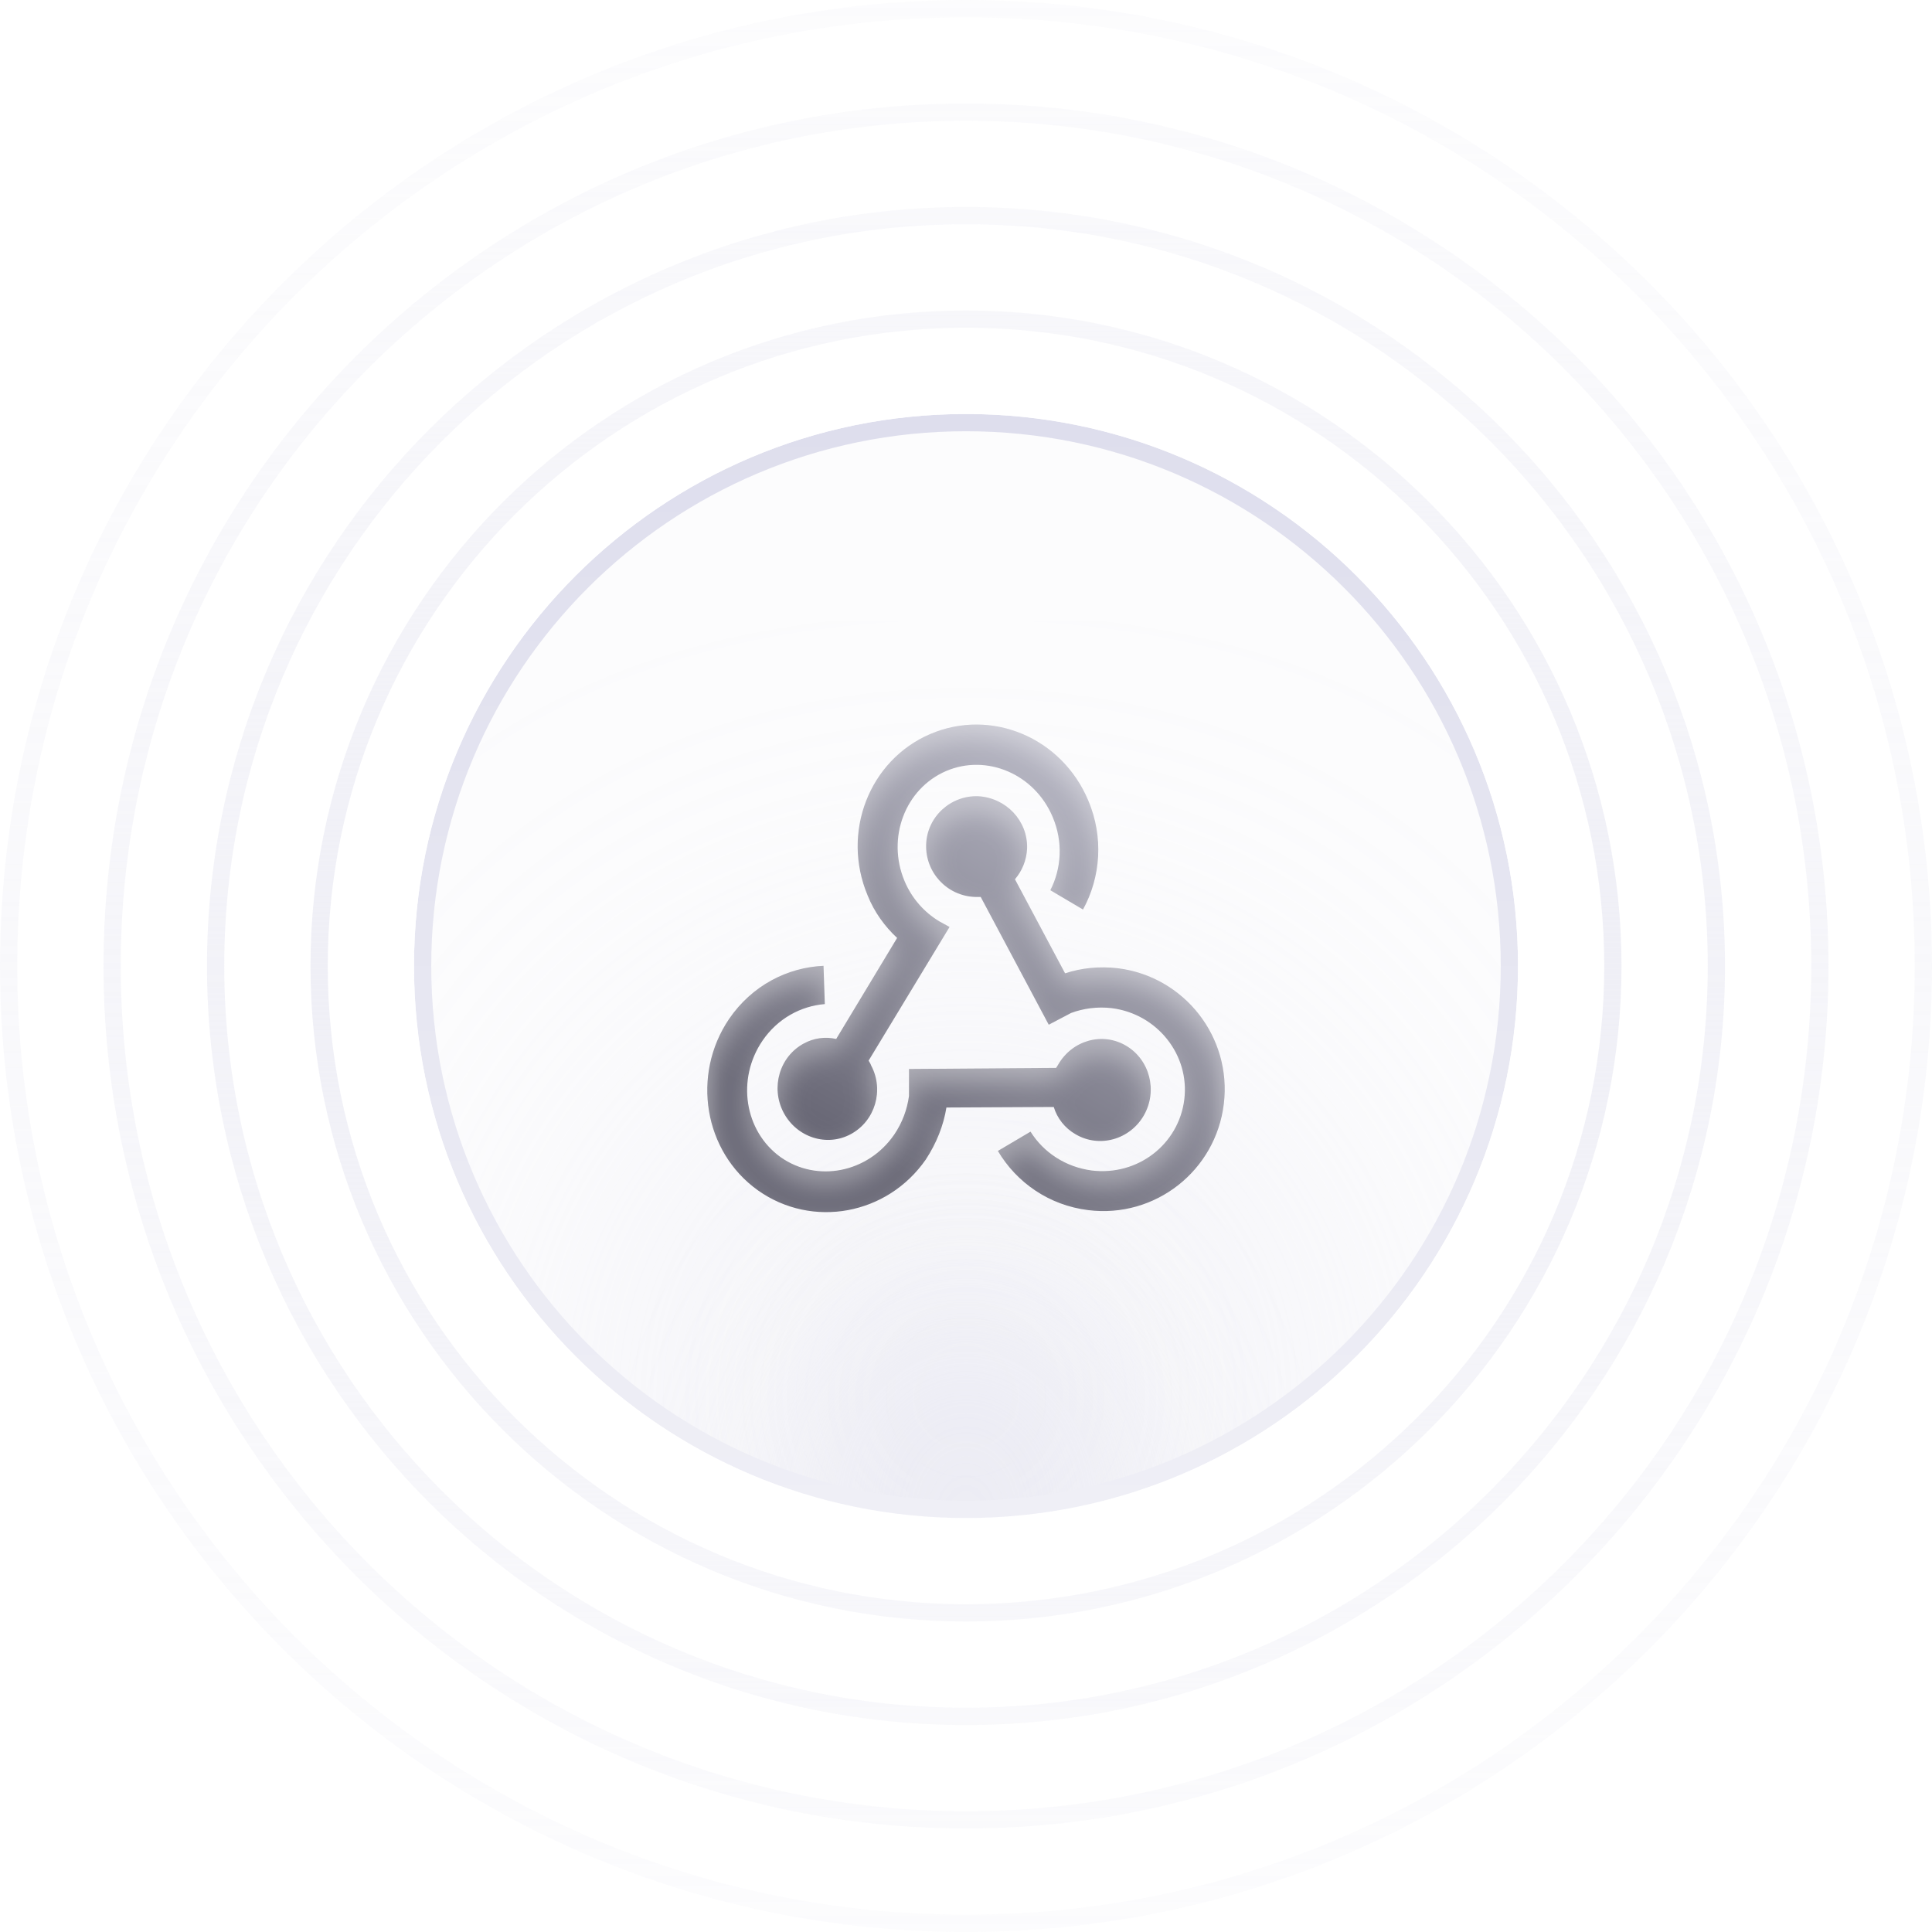
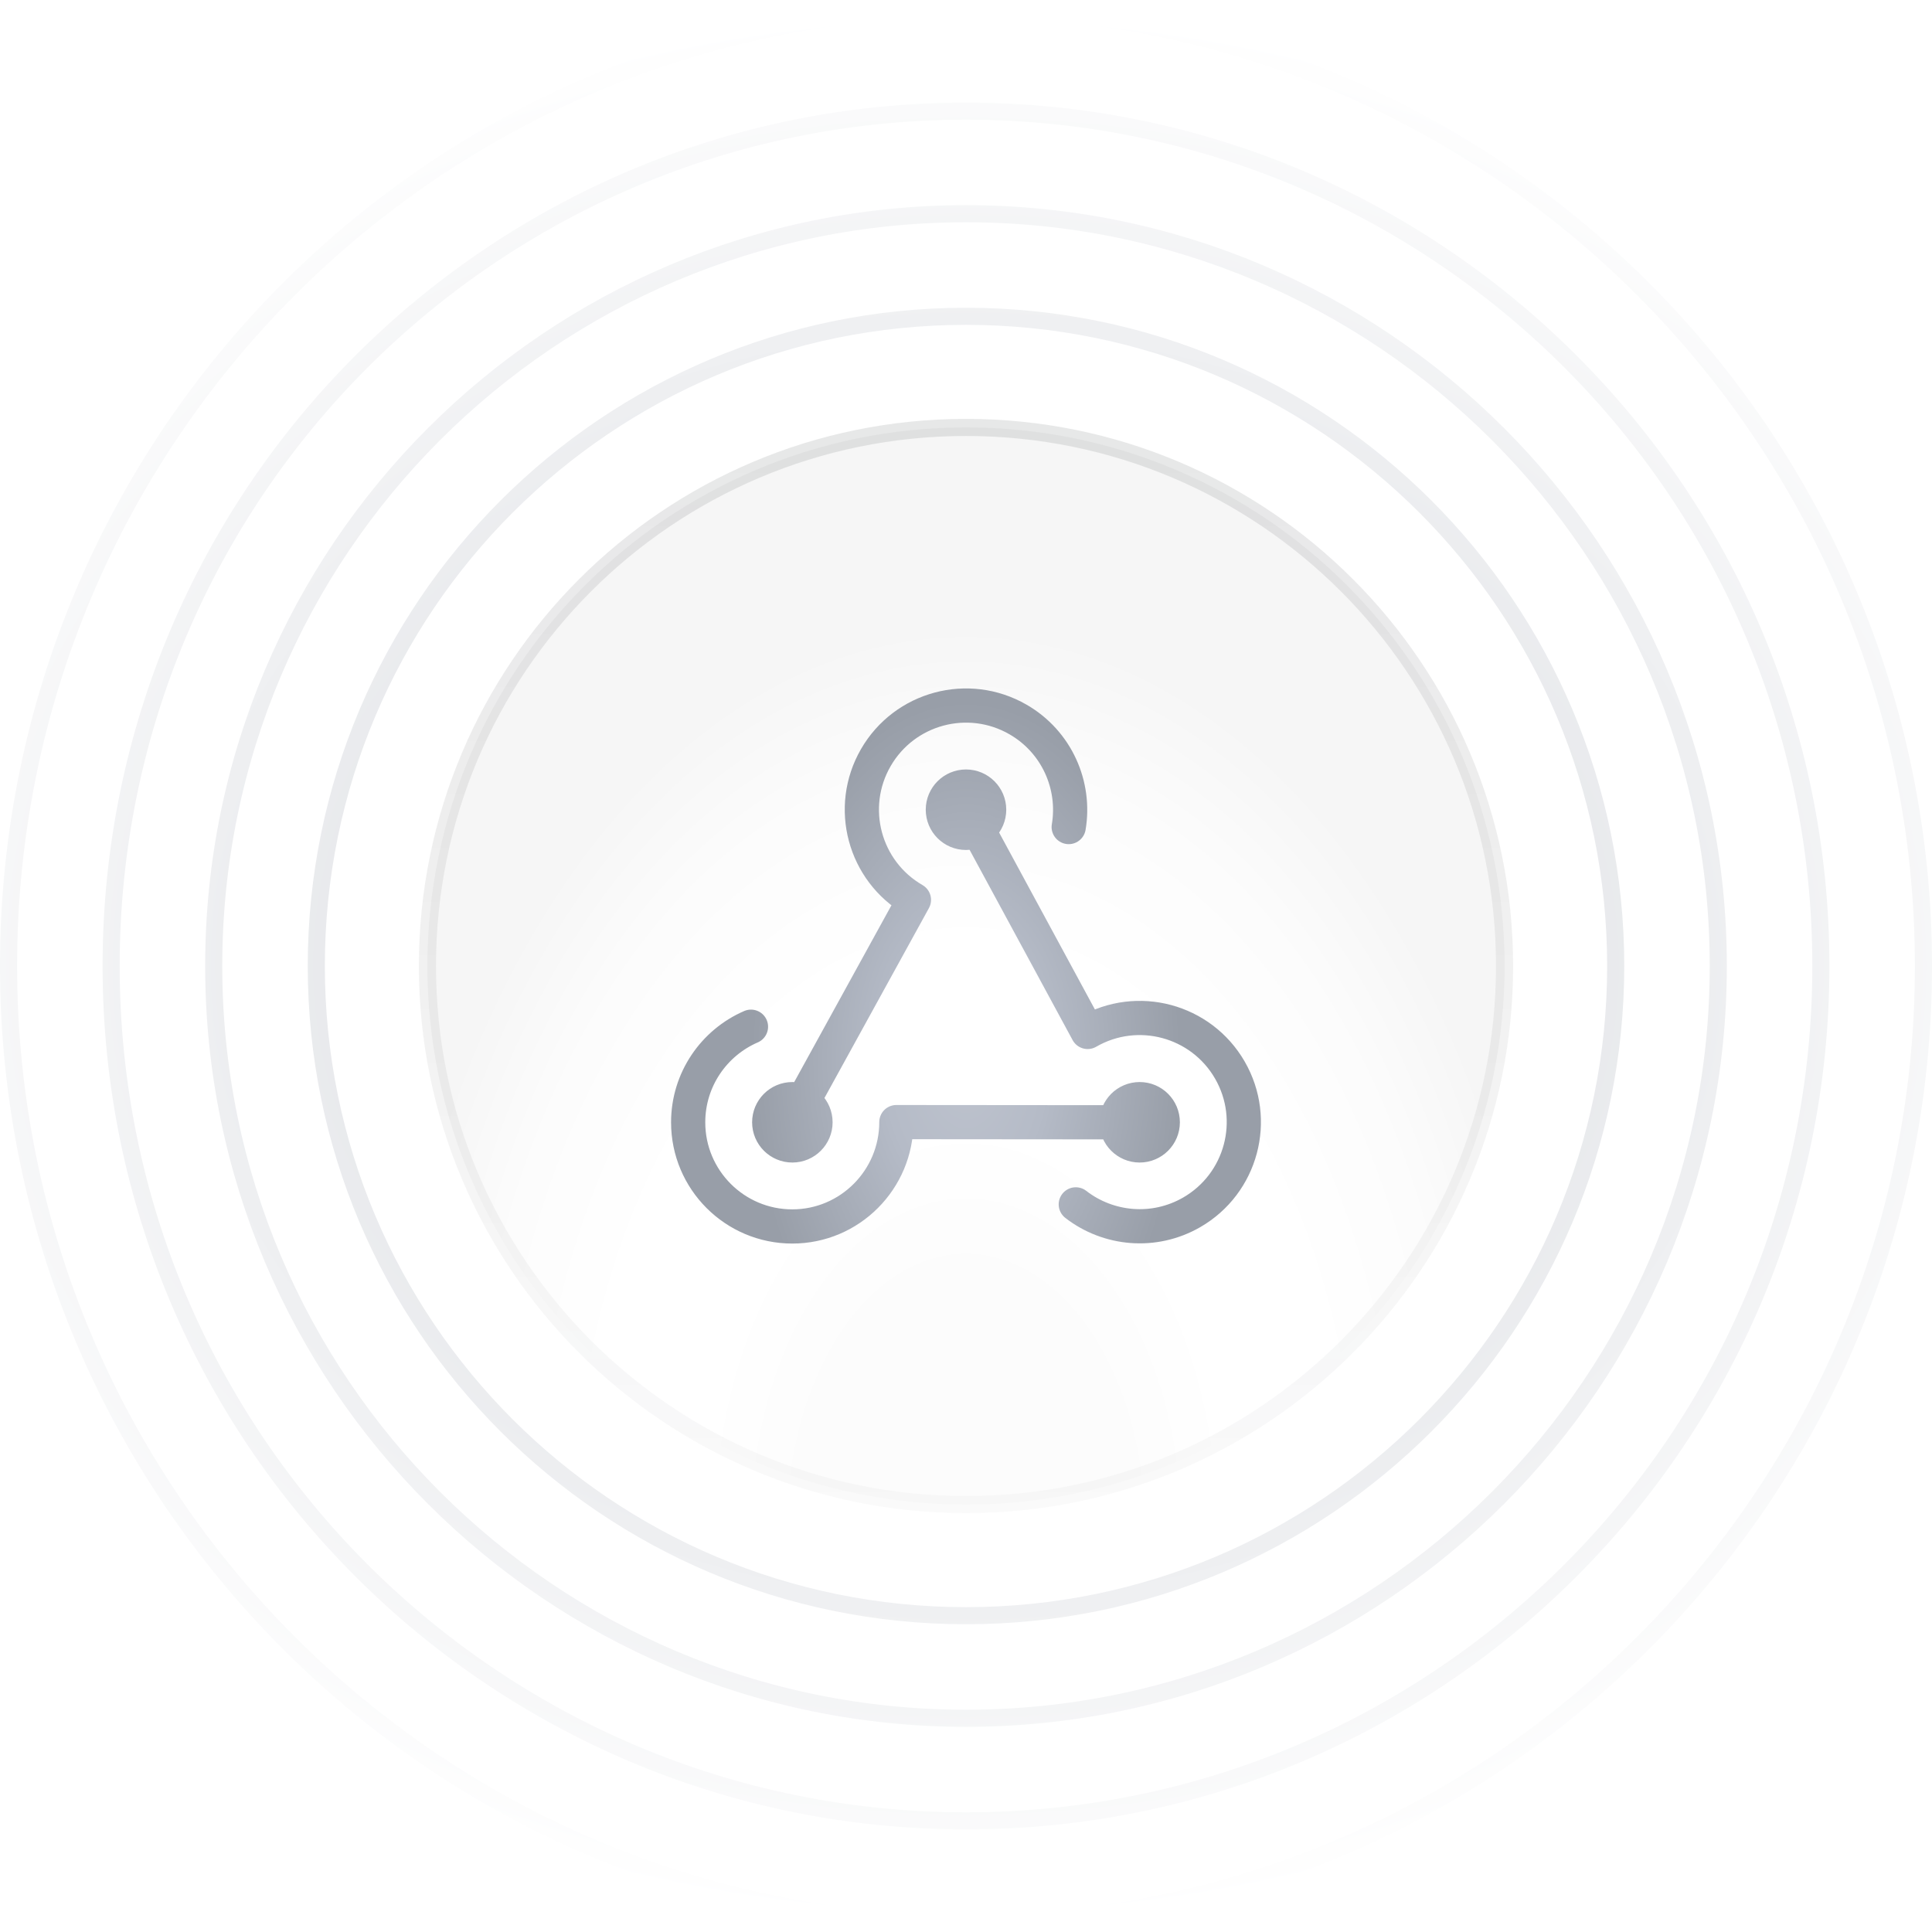
- <svg xmlns="http://www.w3.org/2000/svg" width="112" height="112" viewBox="0 0 112 112" fill="none">
-   <circle cx="56" cy="56" r="37.5" stroke="url(#paint0_linear_24994_169425)" style="" />
-   <circle opacity="0.8" cx="56" cy="56" r="43.5" stroke="url(#paint1_linear_24994_169425)" style="" />
-   <circle opacity="0.6" cx="56" cy="56" r="49.5" stroke="url(#paint2_linear_24994_169425)" style="" />
-   <circle opacity="0.4" cx="56" cy="56" r="55.5" stroke="url(#paint3_linear_24994_169425)" style="" />
-   <mask id="mask0_24994_169425" style="mask-type:alpha" maskUnits="userSpaceOnUse" x="24" y="24" width="64" height="64">
-     <circle cx="56" cy="56" r="32" fill="#131316" style="fill:#131316;fill:color(display-p3 0.075 0.075 0.086);fill-opacity:1;" />
+ <svg xmlns="http://www.w3.org/2000/svg" width="113" height="113" viewBox="0 0 113 113" fill="none">
+   <path d="M94.5 56.5C94.5 77.487 77.487 94.5 56.5 94.5C35.513 94.5 18.5 77.487 18.5 56.5C18.5 35.513 35.513 18.5 56.5 18.5C77.487 18.5 94.5 35.513 94.5 56.5Z" stroke="url(#paint0_radial_3396_386)" />
+   <path d="M100.5 56.5C100.5 80.8 80.8 100.5 56.5 100.5C32.2 100.5 12.5 80.8 12.5 56.5C12.5 32.2 32.2 12.5 56.5 12.5C80.8 12.5 100.5 32.2 100.5 56.5Z" stroke="url(#paint1_radial_3396_386)" />
+   <path d="M106.5 56.5C106.5 84.114 84.114 106.5 56.5 106.5C28.886 106.5 6.5 84.114 6.5 56.5C6.5 28.886 28.886 6.5 56.5 6.5C84.114 6.5 106.5 28.886 106.5 56.5Z" stroke="url(#paint2_radial_3396_386)" />
+   <path d="M112.5 56.5C112.5 87.428 87.428 112.5 56.5 112.5C25.572 112.5 0.5 87.428 0.5 56.5C0.5 25.572 25.572 0.5 56.5 0.5C87.428 0.5 112.5 25.572 112.5 56.5Z" stroke="url(#paint3_radial_3396_386)" />
+   <path d="M56.5 25C73.897 25 88 39.103 88 56.5C88 73.897 73.897 88 56.5 88C39.103 88 25 73.897 25 56.5C25 39.103 39.103 25 56.5 25Z" fill="url(#paint4_radial_3396_386)" />
+   <path d="M56.5 25C73.897 25 88 39.103 88 56.5C88 73.897 73.897 88 56.5 88C39.103 88 25 73.897 25 56.5C25 39.103 39.103 25 56.5 25Z" stroke="url(#paint5_linear_3396_386)" />
+   <mask id="mask0_3396_386" style="mask-type:alpha" maskUnits="userSpaceOnUse" x="39" y="40" width="35" height="33">
+     <path d="M56.5 48.714C55.752 48.714 55.146 48.107 55.146 47.359C55.146 46.611 55.752 46.005 56.5 46.005C57.248 46.005 57.854 46.611 57.854 47.359C57.854 48.107 57.248 48.714 56.5 48.714Z" fill="black" />
+     <path d="M46.344 66.995C45.596 66.995 44.99 66.388 44.99 65.641C44.99 64.893 45.596 64.287 46.344 64.287C47.092 64.287 47.698 64.893 47.698 65.641C47.698 66.388 47.092 66.995 46.344 66.995Z" fill="black" />
+     <path d="M66.656 66.995C65.908 66.995 65.302 66.388 65.302 65.641C65.302 64.893 65.908 64.287 66.656 64.287C67.404 64.287 68.01 64.893 68.01 65.641C68.01 66.388 67.404 66.995 66.656 66.995Z" fill="black" />
+     <path d="M62.507 48.373C62.918 45.935 61.811 43.391 59.545 42.083C56.632 40.401 52.907 41.399 51.225 44.312C49.544 47.225 50.542 50.95 53.455 52.632L46.962 64.436M62.921 70.442C64.819 71.915 67.495 72.181 69.704 70.906C72.617 69.224 73.615 65.499 71.933 62.586C70.251 59.673 66.526 58.675 63.614 60.357L57.204 48.517M43.924 60.051C41.762 60.987 40.25 63.139 40.25 65.644C40.25 69.008 42.977 71.734 46.34 71.734C49.704 71.734 52.427 68.994 52.427 65.63L65.302 65.641M65.302 65.641C65.302 66.388 65.908 66.995 66.656 66.995C67.404 66.995 68.01 66.388 68.01 65.641C68.01 64.893 67.404 64.287 66.656 64.287C65.908 64.287 65.302 64.893 65.302 65.641ZM56.5 48.714C55.752 48.714 55.146 48.107 55.146 47.359C55.146 46.611 55.752 46.005 56.5 46.005C57.248 46.005 57.854 46.611 57.854 47.359C57.854 48.107 57.248 48.714 56.5 48.714ZM46.344 66.995C45.596 66.995 44.99 66.388 44.99 65.641C44.99 64.893 45.596 64.287 46.344 64.287C47.092 64.287 47.698 64.893 47.698 65.641C47.698 66.388 47.092 66.995 46.344 66.995Z" stroke="black" stroke-width="2" stroke-linecap="round" stroke-linejoin="round" />
  </mask>
-   <g mask="url(#mask0_24994_169425)">
-     <circle cx="56" cy="56" r="32" fill="#FCFCFD" style="fill:#FCFCFD;fill:color(display-p3 0.988 0.988 0.992);fill-opacity:1;" />
-     <g opacity="0.3" filter="url(#filter0_f_24994_169425)">
-       <circle cx="56" cy="81" r="21" fill="#DEDEED" style="fill:#DEDEED;fill:color(display-p3 0.871 0.871 0.929);fill-opacity:1;" />
-     </g>
-     <g opacity="0.4" filter="url(#filter1_f_24994_169425)">
-       <ellipse cx="56" cy="88" rx="10" ry="13" fill="#DEDEED" style="fill:#DEDEED;fill:color(display-p3 0.871 0.871 0.929);fill-opacity:1;" />
-     </g>
-     <circle cx="56" cy="56" r="31.5" stroke="url(#paint4_linear_24994_169425)" style="" />
-   </g>
-   <g filter="url(#filter2_i_24994_169425)">
-     <path d="M53.672 67.217C51.44 70.432 47.084 71.24 43.934 69.003C40.8 66.767 40.067 62.309 42.268 59.063C43.598 57.122 45.647 56.081 47.741 55.988L47.817 58.209C46.426 58.318 45.081 59.048 44.209 60.321C42.681 62.558 43.155 65.571 45.249 67.078C47.359 68.569 50.309 67.994 51.838 65.773C52.312 65.074 52.587 64.313 52.694 63.536V61.968L61.224 61.906L61.331 61.735C62.142 60.306 63.9 59.809 65.275 60.617C66.651 61.424 67.125 63.226 66.315 64.655C65.505 66.068 63.731 66.565 62.355 65.757C61.729 65.4 61.285 64.825 61.087 64.173L54.865 64.204C54.697 65.245 54.299 66.254 53.672 67.217ZM64.801 56.128C68.669 56.609 71.421 60.135 70.947 64.002C70.473 67.885 66.957 70.634 63.089 70.153C60.812 69.873 58.931 68.553 57.846 66.72L59.741 65.602C60.49 66.798 61.759 67.652 63.288 67.854C65.963 68.18 68.333 66.332 68.654 63.738C68.975 61.145 67.079 58.768 64.434 58.442C63.609 58.349 62.814 58.458 62.096 58.722L60.796 59.405L56.852 51.997H56.516C54.895 51.934 53.642 50.583 53.688 48.968C53.733 47.353 55.109 46.095 56.715 46.157C58.32 46.25 59.589 47.57 59.543 49.185C59.512 49.869 59.252 50.49 58.839 50.972L61.744 56.423C62.692 56.112 63.731 56.004 64.801 56.128ZM50.294 51.903C48.765 48.254 50.386 44.076 53.917 42.554C57.464 41.032 61.56 42.755 63.089 46.405C63.991 48.533 63.808 50.863 62.783 52.727L60.888 51.608C61.53 50.35 61.637 48.813 61.026 47.368C59.986 44.883 57.219 43.687 54.849 44.697C52.465 45.722 51.395 48.58 52.434 51.065C52.862 52.09 53.581 52.882 54.452 53.41L55.048 53.736L50.355 61.486C50.401 61.564 50.462 61.657 50.508 61.781C51.257 63.195 50.737 64.981 49.331 65.742C47.94 66.503 46.182 65.944 45.417 64.484C44.668 63.039 45.188 61.253 46.594 60.492C47.191 60.166 47.848 60.088 48.475 60.228L52.006 54.373C51.288 53.705 50.676 52.866 50.294 51.903Z" fill="url(#paint5_linear_24994_169425)" style="" />
+   <g mask="url(#mask0_3396_386)">
+     <rect width="40" height="40" transform="translate(36.5 36.5)" fill="url(#paint6_radial_3396_386)" />
  </g>
  <defs>
-     <filter id="filter0_f_24994_169425" x="11" y="36" width="90" height="90" filterUnits="userSpaceOnUse" color-interpolation-filters="sRGB">
-       <feFlood flood-opacity="0" result="BackgroundImageFix" />
-       <feBlend mode="normal" in="SourceGraphic" in2="BackgroundImageFix" result="shape" />
-       <feGaussianBlur stdDeviation="12" result="effect1_foregroundBlur_24994_169425" />
-     </filter>
-     <filter id="filter1_f_24994_169425" x="36" y="65" width="40" height="46" filterUnits="userSpaceOnUse" color-interpolation-filters="sRGB">
-       <feFlood flood-opacity="0" result="BackgroundImageFix" />
-       <feBlend mode="normal" in="SourceGraphic" in2="BackgroundImageFix" result="shape" />
-       <feGaussianBlur stdDeviation="5" result="effect1_foregroundBlur_24994_169425" />
-     </filter>
-     <filter id="filter2_i_24994_169425" x="41" y="42" width="30" height="29.07" filterUnits="userSpaceOnUse" color-interpolation-filters="sRGB">
-       <feFlood flood-opacity="0" result="BackgroundImageFix" />
-       <feBlend mode="normal" in="SourceGraphic" in2="BackgroundImageFix" result="shape" />
-       <feColorMatrix in="SourceAlpha" type="matrix" values="0 0 0 0 0 0 0 0 0 0 0 0 0 0 0 0 0 0 127 0" result="hardAlpha" />
-       <feOffset dy="0.8" />
-       <feGaussianBlur stdDeviation="0.8" />
-       <feComposite in2="hardAlpha" operator="arithmetic" k2="-1" k3="1" />
-       <feColorMatrix type="matrix" values="0 0 0 0 1 0 0 0 0 1 0 0 0 0 1 0 0 0 0.4 0" />
-       <feBlend mode="normal" in2="shape" result="effect1_innerShadow_24994_169425" />
-     </filter>
-     <linearGradient id="paint0_linear_24994_169425" x1="56" y1="18" x2="56" y2="94" gradientUnits="userSpaceOnUse">
-       <stop stop-color="#EFEFF6" stop-opacity="0.5" style="stop-color:#EFEFF6;stop-color:color(display-p3 0.937 0.937 0.965);stop-opacity:0.5;" />
-       <stop offset="0.5" stop-color="#EFEFF6" style="stop-color:#EFEFF6;stop-color:color(display-p3 0.937 0.937 0.965);stop-opacity:1;" />
-       <stop offset="1" stop-color="#EFEFF6" stop-opacity="0.5" style="stop-color:#EFEFF6;stop-color:color(display-p3 0.937 0.937 0.965);stop-opacity:0.5;" />
+     <radialGradient id="paint0_radial_3396_386" cx="0" cy="0" r="1" gradientUnits="userSpaceOnUse" gradientTransform="translate(56.5 56.5) rotate(90) scale(56 68.1429)">
+       <stop stop-color="#CED1D7" />
+       <stop offset="1" stop-color="white" />
+     </radialGradient>
+     <radialGradient id="paint1_radial_3396_386" cx="0" cy="0" r="1" gradientUnits="userSpaceOnUse" gradientTransform="translate(56.5 56.5) rotate(90) scale(56 68.1429)">
+       <stop stop-color="#CED1D7" />
+       <stop offset="1" stop-color="white" />
+     </radialGradient>
+     <radialGradient id="paint2_radial_3396_386" cx="0" cy="0" r="1" gradientUnits="userSpaceOnUse" gradientTransform="translate(56.5 56.5) rotate(90) scale(56 68.1429)">
+       <stop stop-color="#CED1D7" />
+       <stop offset="1" stop-color="white" />
+     </radialGradient>
+     <radialGradient id="paint3_radial_3396_386" cx="0" cy="0" r="1" gradientUnits="userSpaceOnUse" gradientTransform="translate(56.5 56.5) rotate(90) scale(56 68.1429)">
+       <stop stop-color="#CED1D7" />
+       <stop offset="1" stop-color="white" />
+     </radialGradient>
+     <radialGradient id="paint4_radial_3396_386" cx="0" cy="0" r="1" gradientUnits="userSpaceOnUse" gradientTransform="translate(56.5 89.5) rotate(-90) scale(53 34.617)">
+       <stop stop-color="#FCFCFC" />
+       <stop offset="0.274" stop-color="#FCFCFC" />
+       <stop offset="0.457" stop-color="white" />
+       <stop offset="0.631" stop-color="white" />
+       <stop offset="0.837" stop-color="#FCFCFC" />
+       <stop offset="1" stop-color="#F6F6F6" />
+     </radialGradient>
+     <linearGradient id="paint5_linear_3396_386" x1="56.5" y1="24.5" x2="56.5" y2="88.5" gradientUnits="userSpaceOnUse">
+       <stop stop-color="#0F1013" stop-opacity="0.1" />
+       <stop offset="1" stop-color="#0F1013" stop-opacity="0.02" />
    </linearGradient>
-     <linearGradient id="paint1_linear_24994_169425" x1="56" y1="12" x2="56" y2="100" gradientUnits="userSpaceOnUse">
-       <stop stop-color="#EFEFF6" stop-opacity="0.5" style="stop-color:#EFEFF6;stop-color:color(display-p3 0.937 0.937 0.965);stop-opacity:0.5;" />
-       <stop offset="0.5" stop-color="#EFEFF6" style="stop-color:#EFEFF6;stop-color:color(display-p3 0.937 0.937 0.965);stop-opacity:1;" />
-       <stop offset="1" stop-color="#EFEFF6" stop-opacity="0.5" style="stop-color:#EFEFF6;stop-color:color(display-p3 0.937 0.937 0.965);stop-opacity:0.5;" />
-     </linearGradient>
-     <linearGradient id="paint2_linear_24994_169425" x1="56" y1="6" x2="56" y2="106" gradientUnits="userSpaceOnUse">
-       <stop stop-color="#EFEFF6" stop-opacity="0.5" style="stop-color:#EFEFF6;stop-color:color(display-p3 0.937 0.937 0.965);stop-opacity:0.5;" />
-       <stop offset="0.5" stop-color="#EFEFF6" style="stop-color:#EFEFF6;stop-color:color(display-p3 0.937 0.937 0.965);stop-opacity:1;" />
-       <stop offset="1" stop-color="#EFEFF6" stop-opacity="0.5" style="stop-color:#EFEFF6;stop-color:color(display-p3 0.937 0.937 0.965);stop-opacity:0.5;" />
-     </linearGradient>
-     <linearGradient id="paint3_linear_24994_169425" x1="56" y1="0" x2="56" y2="112" gradientUnits="userSpaceOnUse">
-       <stop stop-color="#EFEFF6" stop-opacity="0.5" style="stop-color:#EFEFF6;stop-color:color(display-p3 0.937 0.937 0.965);stop-opacity:0.5;" />
-       <stop offset="0.5" stop-color="#EFEFF6" style="stop-color:#EFEFF6;stop-color:color(display-p3 0.937 0.937 0.965);stop-opacity:1;" />
-       <stop offset="1" stop-color="#EFEFF6" stop-opacity="0.5" style="stop-color:#EFEFF6;stop-color:color(display-p3 0.937 0.937 0.965);stop-opacity:0.5;" />
-     </linearGradient>
-     <linearGradient id="paint4_linear_24994_169425" x1="56" y1="24" x2="56" y2="88" gradientUnits="userSpaceOnUse">
-       <stop stop-color="#DEDEED" style="stop-color:#DEDEED;stop-color:color(display-p3 0.871 0.871 0.929);stop-opacity:1;" />
-       <stop offset="1" stop-color="#EFEFF6" style="stop-color:#EFEFF6;stop-color:color(display-p3 0.937 0.937 0.965);stop-opacity:1;" />
-     </linearGradient>
-     <linearGradient id="paint5_linear_24994_169425" x1="70.937" y1="42.184" x2="55.262" y2="69.851" gradientUnits="userSpaceOnUse">
-       <stop stop-color="#C6C6D3" style="stop-color:#C6C6D3;stop-color:color(display-p3 0.776 0.776 0.828);stop-opacity:1;" />
-       <stop offset="1" stop-color="#686775" style="stop-color:#686775;stop-color:color(display-p3 0.408 0.404 0.459);stop-opacity:1;" />
-     </linearGradient>
+     <radialGradient id="paint6_radial_3396_386" cx="0" cy="0" r="1" gradientUnits="userSpaceOnUse" gradientTransform="translate(20 25.5) rotate(-90) scale(21 12.5457)">
+       <stop stop-color="#BEC3CE" />
+       <stop offset="0.38" stop-color="#B5BBC7" />
+       <stop offset="1" stop-color="#989EA8" />
+     </radialGradient>
  </defs>
</svg>
